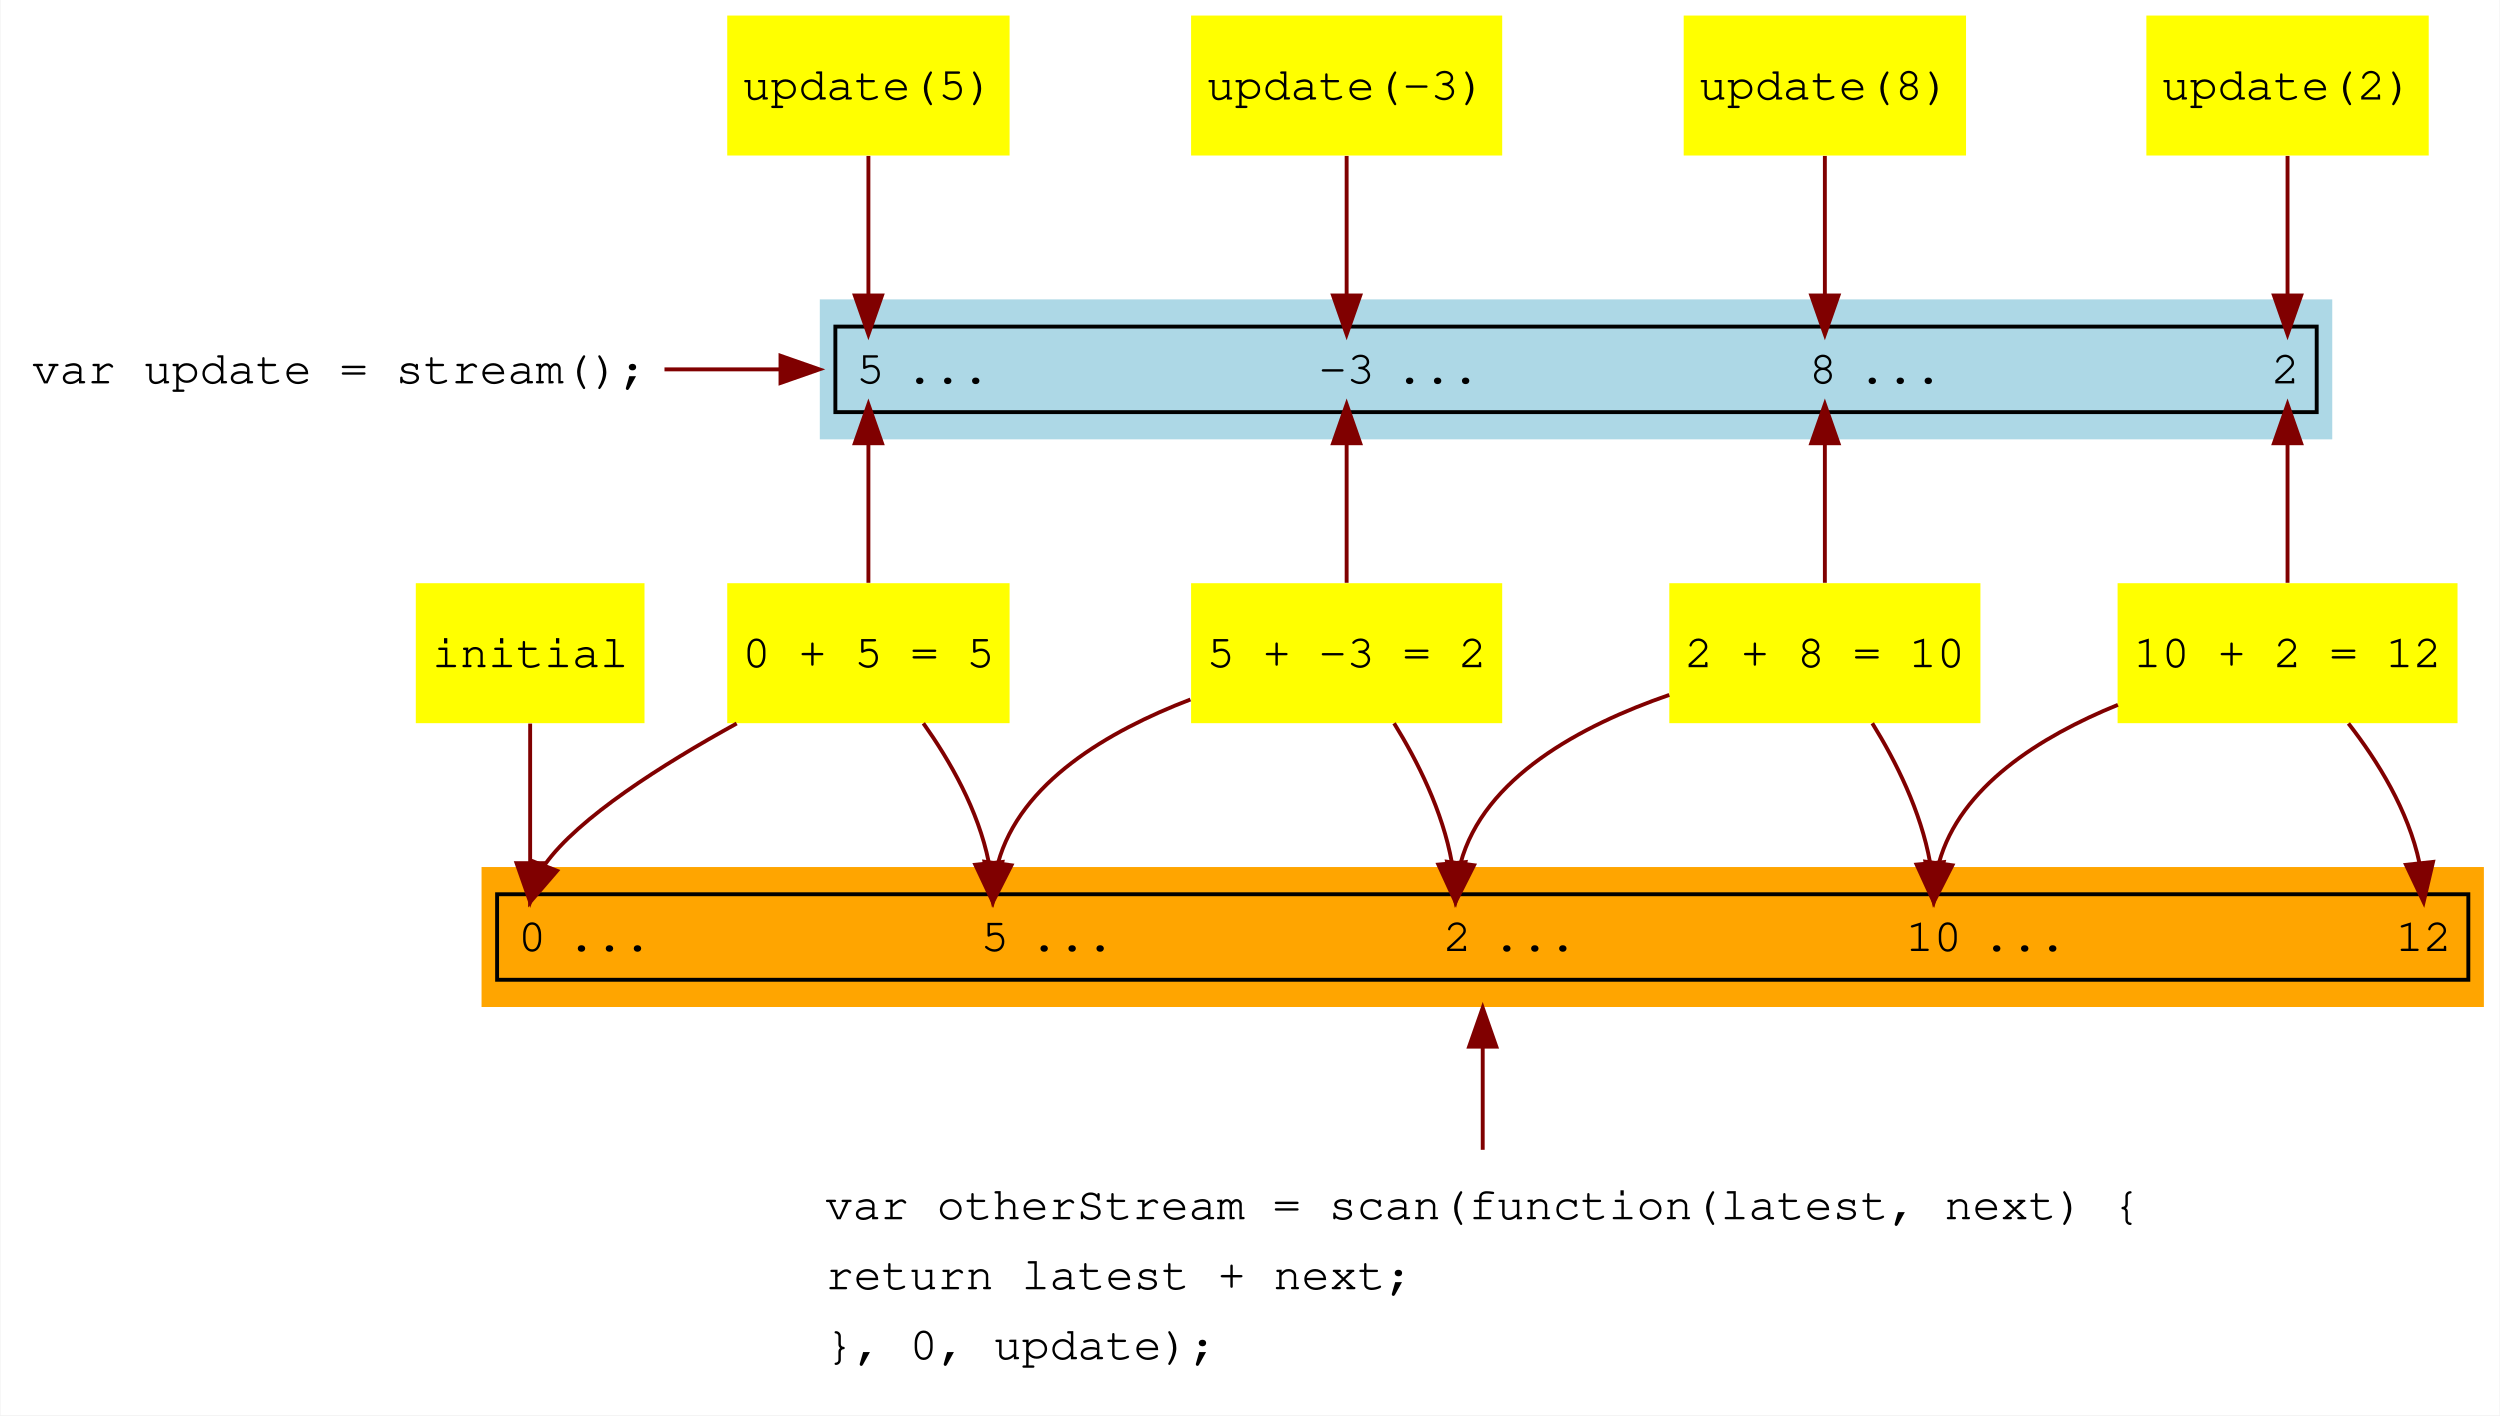
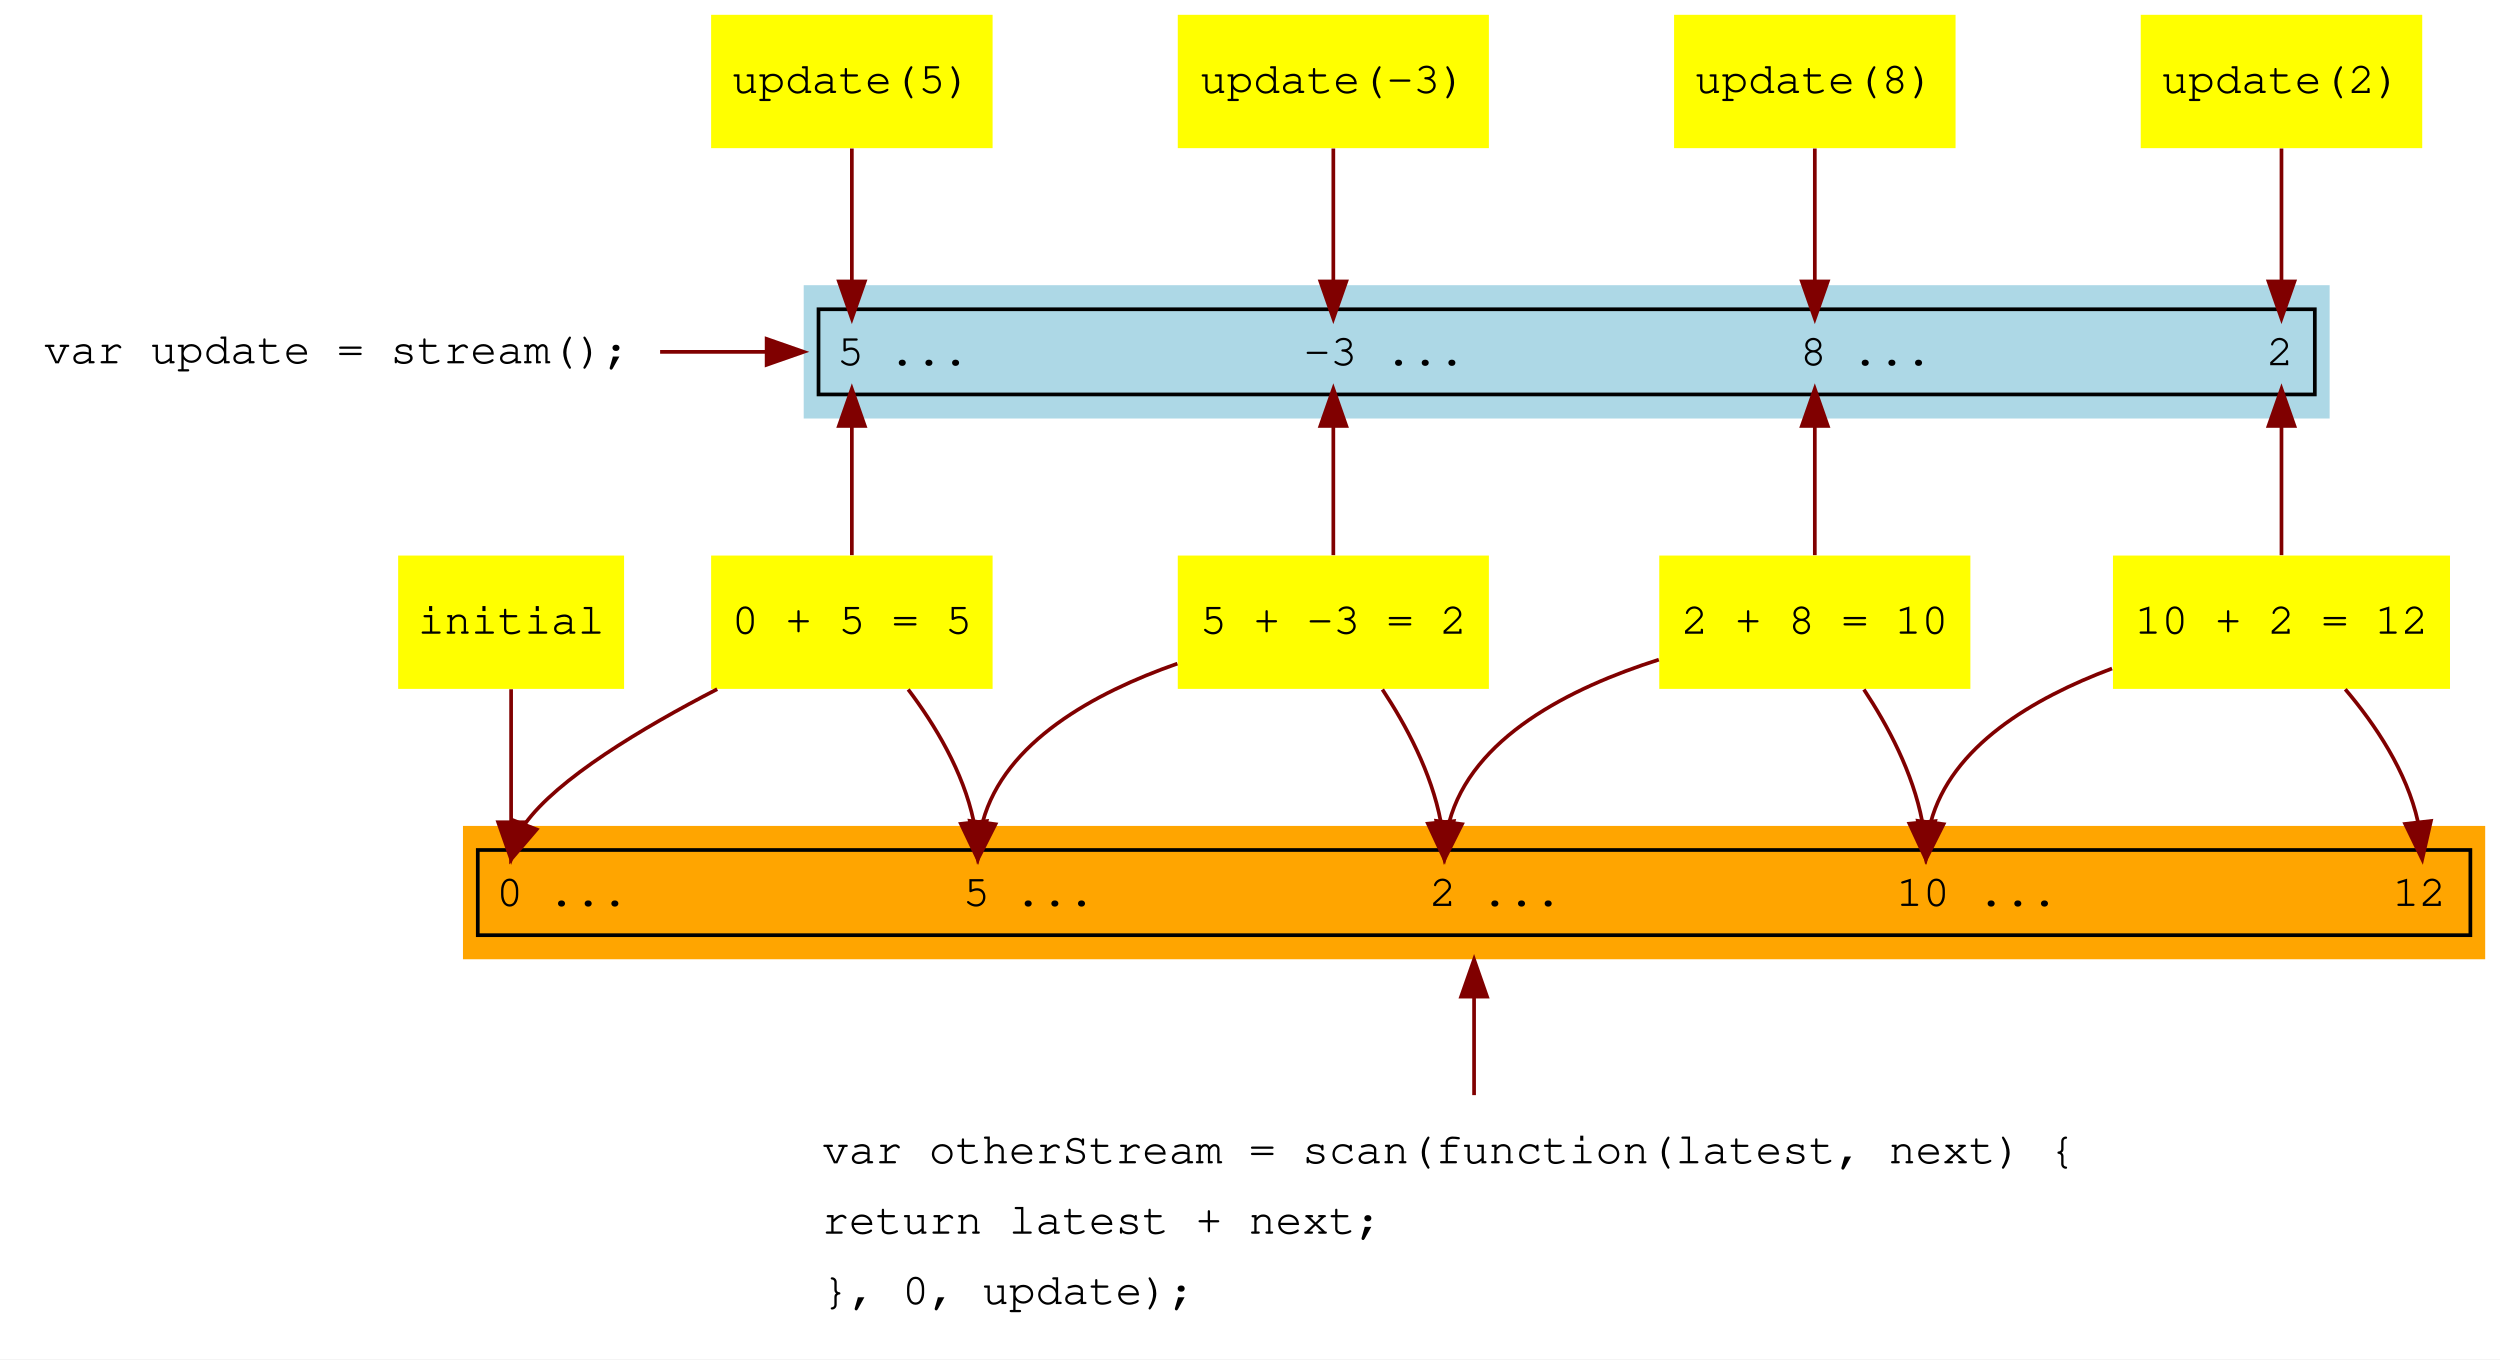
- <svg xmlns="http://www.w3.org/2000/svg" width="643pt" height="364pt" viewBox="0.00 0.00 642.71 364.00">
-   <g id="graph0" class="graph" transform="scale(1 1) rotate(0) translate(4 360)">
-     <polygon fill="white" stroke="transparent" points="-4,4 -4,-360 638.71,-360 638.71,4 -4,4" />
+ <svg xmlns="http://www.w3.org/2000/svg" width="675pt" height="367pt" viewBox="0.00 0.00 675.00 367.00">
+   <g id="graph0" class="graph" transform="scale(1 1) rotate(0) translate(4 363)">
+     <polygon fill="white" stroke="transparent" points="-4,4 -4,-363 671,-363 671,4 -4,4" />
    <g id="node1" class="node">
-       <text text-anchor="middle" x="83.21" y="-261.4" font-family="Courier,monospace" font-size="12.00">var update = stream();</text>
+       <text text-anchor="middle" x="87" y="-264.9" font-family="Courier,monospace" font-size="12.00">var update = stream();</text>
    </g>
    <g id="node6" class="node">
-       <polygon fill="lightblue" stroke="transparent" points="595.71,-283 206.71,-283 206.71,-247 595.71,-247 595.71,-283" />
-       <text text-anchor="start" x="216.11" y="-261.4" font-family="Courier,monospace" font-size="12.00">5</text>
-       <text text-anchor="start" x="228.8" y="-261.4" font-family="Courier,monospace" font-size="12.00">      ...     </text>
-       <text text-anchor="start" x="335.01" y="-261.4" font-family="Courier,monospace" font-size="12.00">-3</text>
-       <text text-anchor="start" x="354.8" y="-261.4" font-family="Courier,monospace" font-size="12.00">      ...     </text>
-       <text text-anchor="start" x="461.11" y="-261.4" font-family="Courier,monospace" font-size="12.00">8</text>
-       <text text-anchor="start" x="473.8" y="-261.4" font-family="Courier,monospace" font-size="12.00">      ...     </text>
-       <text text-anchor="start" x="580.11" y="-261.4" font-family="Courier,monospace" font-size="12.00">2</text>
-       <polygon fill="none" stroke="black" points="210.71,-254 210.71,-276 591.71,-276 591.71,-254 210.71,-254" />
+       <polygon fill="lightblue" stroke="transparent" points="625,-286 213,-286 213,-250 625,-250 625,-286" />
+       <text text-anchor="start" x="222" y="-264.4" font-family="Courier,monospace" font-size="12.00">5</text>
+       <text text-anchor="start" x="236" y="-264.4" font-family="Courier,monospace" font-size="12.00">      ...     </text>
+       <text text-anchor="start" x="348" y="-264.4" font-family="Courier,monospace" font-size="12.00">-3</text>
+       <text text-anchor="start" x="370" y="-264.4" font-family="Courier,monospace" font-size="12.00">      ...     </text>
+       <text text-anchor="start" x="482" y="-264.4" font-family="Courier,monospace" font-size="12.00">8</text>
+       <text text-anchor="start" x="496" y="-264.4" font-family="Courier,monospace" font-size="12.00">      ...     </text>
+       <text text-anchor="start" x="608" y="-264.4" font-family="Courier,monospace" font-size="12.00">2</text>
+       <polygon fill="none" stroke="black" points="217,-256.5 217,-279.5 621,-279.5 621,-256.5 217,-256.5" />
    </g>
    <g id="edge5" class="edge">
-       <path fill="none" stroke="maroon" d="M166.76,-265C176.22,-265 186.13,-265 196.33,-265" />
-       <polygon fill="maroon" stroke="maroon" points="196.6,-268.5 206.6,-265 196.6,-261.5 196.6,-268.5" />
-       <text text-anchor="middle" x="186.57" y="-270.4" font-family="Helvetica,sans-Serif" font-size="12.00" fill="navy">        </text>
+       <path fill="none" stroke="maroon" d="M174.23,-268C183.35,-268 192.89,-268 202.69,-268" />
+       <polygon fill="maroon" stroke="maroon" points="202.99,-271.5 212.99,-268 202.99,-264.5 202.99,-271.5" />
+       <text text-anchor="middle" x="193.5" y="-274.4" font-family="Helvetica,sans-Serif" font-size="12.00" fill="navy">        </text>
    </g>
    <g id="node2" class="node">
-       <polygon fill="yellow" stroke="transparent" points="255.52,-356 182.9,-356 182.9,-320 255.52,-320 255.52,-356" />
-       <text text-anchor="middle" x="219.21" y="-334.4" font-family="Courier,monospace" font-size="12.00">update(5)</text>
+       <polygon fill="yellow" stroke="transparent" points="264,-359 188,-359 188,-323 264,-323 264,-359" />
+       <text text-anchor="middle" x="226" y="-337.9" font-family="Courier,monospace" font-size="12.00">update(5)</text>
    </g>
    <g id="edge1" class="edge">
-       <path fill="none" stroke="maroon" d="M219.21,-319.89C219.21,-309.89 219.21,-296.77 219.21,-284.05" />
-       <polygon fill="maroon" stroke="maroon" points="222.71,-284 219.21,-274 215.71,-284 222.71,-284" />
+       <path fill="none" stroke="maroon" d="M226,-322.89C226,-312.89 226,-299.77 226,-287.05" />
+       <polygon fill="maroon" stroke="maroon" points="229.5,-287 226,-277 222.5,-287 229.5,-287" />
    </g>
    <g id="node3" class="node">
-       <polygon fill="yellow" stroke="transparent" points="382.22,-356 302.2,-356 302.2,-320 382.22,-320 382.22,-356" />
-       <text text-anchor="middle" x="342.21" y="-334.4" font-family="Courier,monospace" font-size="12.00">update(-3)</text>
+       <polygon fill="yellow" stroke="transparent" points="398,-359 314,-359 314,-323 398,-323 398,-359" />
+       <text text-anchor="middle" x="356" y="-337.9" font-family="Courier,monospace" font-size="12.00">update(-3)</text>
    </g>
    <g id="edge2" class="edge">
-       <path fill="none" stroke="maroon" d="M342.21,-319.89C342.21,-309.89 342.21,-296.77 342.21,-284.05" />
-       <polygon fill="maroon" stroke="maroon" points="345.71,-284 342.21,-274 338.71,-284 345.71,-284" />
+       <path fill="none" stroke="maroon" d="M356,-322.89C356,-312.89 356,-299.77 356,-287.05" />
+       <polygon fill="maroon" stroke="maroon" points="359.5,-287 356,-277 352.5,-287 359.5,-287" />
    </g>
    <g id="node4" class="node">
-       <polygon fill="yellow" stroke="transparent" points="501.52,-356 428.9,-356 428.9,-320 501.52,-320 501.52,-356" />
-       <text text-anchor="middle" x="465.21" y="-334.4" font-family="Courier,monospace" font-size="12.00">update(8)</text>
+       <polygon fill="yellow" stroke="transparent" points="524,-359 448,-359 448,-323 524,-323 524,-359" />
+       <text text-anchor="middle" x="486" y="-337.9" font-family="Courier,monospace" font-size="12.00">update(8)</text>
    </g>
    <g id="edge3" class="edge">
-       <path fill="none" stroke="maroon" d="M465.21,-319.89C465.21,-309.89 465.21,-296.77 465.21,-284.05" />
-       <polygon fill="maroon" stroke="maroon" points="468.71,-284 465.21,-274 461.71,-284 468.71,-284" />
+       <path fill="none" stroke="maroon" d="M486,-322.89C486,-312.89 486,-299.77 486,-287.05" />
+       <polygon fill="maroon" stroke="maroon" points="489.5,-287 486,-277 482.5,-287 489.5,-287" />
    </g>
    <g id="node5" class="node">
-       <polygon fill="yellow" stroke="transparent" points="620.52,-356 547.9,-356 547.9,-320 620.52,-320 620.52,-356" />
-       <text text-anchor="middle" x="584.21" y="-334.4" font-family="Courier,monospace" font-size="12.00">update(2)</text>
+       <polygon fill="yellow" stroke="transparent" points="650,-359 574,-359 574,-323 650,-323 650,-359" />
+       <text text-anchor="middle" x="612" y="-337.9" font-family="Courier,monospace" font-size="12.00">update(2)</text>
    </g>
    <g id="edge4" class="edge">
-       <path fill="none" stroke="maroon" d="M584.21,-319.89C584.21,-309.89 584.21,-296.77 584.21,-284.05" />
-       <polygon fill="maroon" stroke="maroon" points="587.71,-284 584.21,-274 580.71,-284 587.71,-284" />
+       <path fill="none" stroke="maroon" d="M612,-322.89C612,-312.89 612,-299.77 612,-287.05" />
+       <polygon fill="maroon" stroke="maroon" points="615.5,-287 612,-277 608.5,-287 615.5,-287" />
    </g>
    <g id="node10" class="node">
-       <polygon fill="yellow" stroke="transparent" points="255.52,-210 182.9,-210 182.9,-174 255.52,-174 255.52,-210" />
-       <text text-anchor="middle" x="219.21" y="-188.4" font-family="Courier,monospace" font-size="12.00">0 + 5 = 5</text>
+       <polygon fill="yellow" stroke="transparent" points="264,-213 188,-213 188,-177 264,-177 264,-213" />
+       <text text-anchor="middle" x="226" y="-191.9" font-family="Courier,monospace" font-size="12.00">0 + 5 = 5</text>
    </g>
    <g id="edge16" class="edge">
-       <path fill="none" stroke="maroon" d="M219.21,-245.95C219.21,-233.23 219.21,-220.11 219.21,-210.11" />
-       <polygon fill="maroon" stroke="maroon" points="215.71,-246 219.21,-256 222.71,-246 215.71,-246" />
+       <path fill="none" stroke="maroon" d="M226,-247.81C226,-235.5 226,-222.83 226,-213.11" />
+       <polygon fill="maroon" stroke="maroon" points="222.5,-248 226,-258 229.5,-248 222.5,-248" />
    </g>
    <g id="node11" class="node">
-       <polygon fill="yellow" stroke="transparent" points="382.22,-210 302.2,-210 302.2,-174 382.22,-174 382.22,-210" />
-       <text text-anchor="middle" x="342.21" y="-188.4" font-family="Courier,monospace" font-size="12.00">5 + -3 = 2</text>
+       <polygon fill="yellow" stroke="transparent" points="398,-213 314,-213 314,-177 398,-177 398,-213" />
+       <text text-anchor="middle" x="356" y="-191.9" font-family="Courier,monospace" font-size="12.00">5 + -3 = 2</text>
    </g>
    <g id="edge17" class="edge">
-       <path fill="none" stroke="maroon" d="M342.21,-245.95C342.21,-233.23 342.21,-220.11 342.21,-210.11" />
-       <polygon fill="maroon" stroke="maroon" points="338.71,-246 342.21,-256 345.71,-246 338.71,-246" />
+       <path fill="none" stroke="maroon" d="M356,-247.81C356,-235.5 356,-222.83 356,-213.11" />
+       <polygon fill="maroon" stroke="maroon" points="352.5,-248 356,-258 359.5,-248 352.5,-248" />
    </g>
    <g id="node12" class="node">
-       <polygon fill="yellow" stroke="transparent" points="505.22,-210 425.2,-210 425.2,-174 505.22,-174 505.22,-210" />
-       <text text-anchor="middle" x="465.21" y="-188.4" font-family="Courier,monospace" font-size="12.00">2 + 8 = 10</text>
+       <polygon fill="yellow" stroke="transparent" points="528,-213 444,-213 444,-177 528,-177 528,-213" />
+       <text text-anchor="middle" x="486" y="-191.9" font-family="Courier,monospace" font-size="12.00">2 + 8 = 10</text>
    </g>
    <g id="edge18" class="edge">
-       <path fill="none" stroke="maroon" d="M465.21,-245.95C465.21,-233.23 465.21,-220.11 465.21,-210.11" />
-       <polygon fill="maroon" stroke="maroon" points="461.71,-246 465.21,-256 468.71,-246 461.71,-246" />
+       <path fill="none" stroke="maroon" d="M486,-247.81C486,-235.5 486,-222.83 486,-213.11" />
+       <polygon fill="maroon" stroke="maroon" points="482.5,-248 486,-258 489.5,-248 482.5,-248" />
    </g>
    <g id="node13" class="node">
-       <polygon fill="yellow" stroke="transparent" points="627.93,-210 540.5,-210 540.5,-174 627.93,-174 627.93,-210" />
-       <text text-anchor="middle" x="584.21" y="-188.4" font-family="Courier,monospace" font-size="12.00">10 + 2 = 12</text>
+       <polygon fill="yellow" stroke="transparent" points="657.5,-213 566.5,-213 566.5,-177 657.5,-177 657.5,-213" />
+       <text text-anchor="middle" x="612" y="-191.9" font-family="Courier,monospace" font-size="12.00">10 + 2 = 12</text>
    </g>
    <g id="edge19" class="edge">
-       <path fill="none" stroke="maroon" d="M584.21,-245.95C584.21,-233.23 584.21,-220.11 584.21,-210.11" />
-       <polygon fill="maroon" stroke="maroon" points="580.71,-246 584.21,-256 587.71,-246 580.71,-246" />
+       <path fill="none" stroke="maroon" d="M612,-247.81C612,-235.5 612,-222.83 612,-213.11" />
+       <polygon fill="maroon" stroke="maroon" points="608.5,-248 612,-258 615.5,-248 608.5,-248" />
    </g>
    <g id="node7" class="node">
-       <text text-anchor="start" x="207.99" y="-46.4" font-family="Courier,monospace" font-size="12.00">var otherStream = scan(function(latest, next) {</text>
-       <text text-anchor="start" x="208.21" y="-28.4" font-family="Courier,monospace" font-size="12.00">    return latest + next;</text>
-       <text text-anchor="start" x="208.21" y="-10.4" font-family="Courier,monospace" font-size="12.00">}, 0, update);</text>
+       <text text-anchor="start" x="218" y="-48.9" font-family="Courier,monospace" font-size="12.00">var otherStream = scan(function(latest, next) {</text>
+       <text text-anchor="start" x="218" y="-29.9" font-family="Courier,monospace" font-size="12.00">    return latest + next;</text>
+       <text text-anchor="start" x="218" y="-10.9" font-family="Courier,monospace" font-size="12.00">}, 0, update);</text>
    </g>
    <g id="node8" class="node">
-       <polygon fill="orange" stroke="transparent" points="634.71,-137 119.71,-137 119.71,-101 634.71,-101 634.71,-137" />
-       <text text-anchor="start" x="129.11" y="-115.4" font-family="Courier,monospace" font-size="12.00">0</text>
-       <text text-anchor="start" x="141.8" y="-115.4" font-family="Courier,monospace" font-size="12.00">      ...     </text>
-       <text text-anchor="start" x="248.11" y="-115.4" font-family="Courier,monospace" font-size="12.00">5</text>
-       <text text-anchor="start" x="260.8" y="-115.4" font-family="Courier,monospace" font-size="12.00">      ...     </text>
-       <text text-anchor="start" x="367.11" y="-115.4" font-family="Courier,monospace" font-size="12.00">2</text>
-       <text text-anchor="start" x="379.8" y="-115.4" font-family="Courier,monospace" font-size="12.00">      ...     </text>
-       <text text-anchor="start" x="486.01" y="-115.4" font-family="Courier,monospace" font-size="12.00">10</text>
-       <text text-anchor="start" x="505.8" y="-115.4" font-family="Courier,monospace" font-size="12.00">      ...     </text>
-       <text text-anchor="start" x="612.01" y="-115.4" font-family="Courier,monospace" font-size="12.00">12</text>
-       <polygon fill="none" stroke="black" points="123.71,-108 123.71,-130 630.71,-130 630.71,-108 123.71,-108" />
+       <polygon fill="orange" stroke="transparent" points="667,-140 121,-140 121,-104 667,-104 667,-140" />
+       <text text-anchor="start" x="130" y="-118.4" font-family="Courier,monospace" font-size="12.00">0</text>
+       <text text-anchor="start" x="144" y="-118.4" font-family="Courier,monospace" font-size="12.00">      ...     </text>
+       <text text-anchor="start" x="256" y="-118.4" font-family="Courier,monospace" font-size="12.00">5</text>
+       <text text-anchor="start" x="270" y="-118.4" font-family="Courier,monospace" font-size="12.00">      ...     </text>
+       <text text-anchor="start" x="382" y="-118.4" font-family="Courier,monospace" font-size="12.00">2</text>
+       <text text-anchor="start" x="396" y="-118.4" font-family="Courier,monospace" font-size="12.00">      ...     </text>
+       <text text-anchor="start" x="508" y="-118.4" font-family="Courier,monospace" font-size="12.00">10</text>
+       <text text-anchor="start" x="530" y="-118.4" font-family="Courier,monospace" font-size="12.00">      ...     </text>
+       <text text-anchor="start" x="642" y="-118.4" font-family="Courier,monospace" font-size="12.00">12</text>
+       <polygon fill="none" stroke="black" points="125,-110.5 125,-133.5 663,-133.5 663,-110.5 125,-110.5" />
    </g>
    <g id="edge6" class="edge">
-       <path fill="none" stroke="maroon" d="M377.21,-90.73C377.21,-82.3 377.21,-72.95 377.21,-64.27" />
-       <polygon fill="maroon" stroke="maroon" points="373.71,-90.8 377.21,-100.8 380.71,-90.8 373.71,-90.8" />
+       <path fill="none" stroke="maroon" d="M394,-93.87C394,-85.45 394,-76.08 394,-67.31" />
+       <polygon fill="maroon" stroke="maroon" points="390.5,-93.91 394,-103.91 397.5,-93.91 390.5,-93.91" />
    </g>
    <g id="node9" class="node">
-       <polygon fill="yellow" stroke="transparent" points="161.62,-210 102.8,-210 102.8,-174 161.62,-174 161.62,-210" />
-       <text text-anchor="middle" x="132.21" y="-188.4" font-family="Courier,monospace" font-size="12.00">initial</text>
+       <polygon fill="yellow" stroke="transparent" points="164.5,-213 103.5,-213 103.5,-177 164.5,-177 164.5,-213" />
+       <text text-anchor="middle" x="134" y="-191.9" font-family="Courier,monospace" font-size="12.00">initial</text>
    </g>
    <g id="edge7" class="edge">
-       <path fill="none" stroke="maroon" d="M132.21,-173.89C132.21,-163.89 132.21,-150.77 132.21,-138.05" />
-       <polygon fill="maroon" stroke="maroon" points="135.71,-138 132.21,-128 128.71,-138 135.71,-138" />
+       <path fill="none" stroke="maroon" d="M134,-176.89C134,-166.89 134,-153.77 134,-141.05" />
+       <polygon fill="maroon" stroke="maroon" points="137.5,-141 134,-131 130.5,-141 137.5,-141" />
    </g>
    <g id="edge8" class="edge">
-       <path fill="none" stroke="maroon" d="M233.34,-173.97C240.17,-164.36 247.47,-151.63 250.15,-138.28" />
-       <polygon fill="maroon" stroke="maroon" points="253.66,-138.31 251.21,-128 246.7,-137.59 253.66,-138.31" />
+       <path fill="none" stroke="maroon" d="M241.21,-176.85C248.42,-167.31 256.07,-154.67 258.88,-141.31" />
+       <polygon fill="maroon" stroke="maroon" points="262.4,-141.32 260,-131 255.44,-140.56 262.4,-141.32" />
    </g>
    <g id="edge12" class="edge">
-       <path fill="none" stroke="maroon" d="M185.33,-173.92C166.24,-163.39 144.56,-149.65 135.99,-137.61" />
-       <polygon fill="maroon" stroke="maroon" points="139.13,-136.03 132.21,-128 132.61,-138.59 139.13,-136.03" />
+       <path fill="none" stroke="maroon" d="M189.64,-176.93C169.35,-166.44 146.44,-152.71 137.67,-140.44" />
+       <polygon fill="maroon" stroke="maroon" points="140.89,-139.05 134,-131 134.37,-141.59 140.89,-139.05" />
    </g>
    <g id="edge9" class="edge">
-       <path fill="none" stroke="maroon" d="M354.41,-173.98C360.43,-164.26 366.89,-151.4 369.27,-138.16" />
-       <polygon fill="maroon" stroke="maroon" points="372.77,-138.28 370.21,-128 365.8,-137.63 372.77,-138.28" />
+       <path fill="none" stroke="maroon" d="M369.25,-176.84C375.65,-167.18 382.49,-154.42 385,-141.18" />
+       <polygon fill="maroon" stroke="maroon" points="388.51,-141.29 386,-131 381.54,-140.61 388.51,-141.29" />
    </g>
    <g id="edge13" class="edge">
-       <path fill="none" stroke="maroon" d="M302.03,-180.09C280.89,-171.99 258.2,-158.71 252.55,-138.03" />
-       <polygon fill="maroon" stroke="maroon" points="256,-137.45 251.21,-128 249.06,-138.37 256,-137.45" />
+       <path fill="none" stroke="maroon" d="M313.89,-183.82C291.42,-175.95 267.21,-162.66 261.34,-141.12" />
+       <polygon fill="maroon" stroke="maroon" points="264.78,-140.46 260,-131 257.84,-141.37 264.78,-140.46" />
    </g>
    <g id="edge10" class="edge">
-       <path fill="none" stroke="maroon" d="M477.41,-173.98C483.43,-164.26 489.89,-151.4 492.27,-138.16" />
-       <polygon fill="maroon" stroke="maroon" points="495.77,-138.28 493.21,-128 488.8,-137.63 495.77,-138.28" />
+       <path fill="none" stroke="maroon" d="M499.25,-176.84C505.65,-167.18 512.49,-154.42 515,-141.18" />
+       <polygon fill="maroon" stroke="maroon" points="518.51,-141.29 516,-131 511.54,-140.61 518.51,-141.29" />
    </g>
    <g id="edge14" class="edge">
-       <path fill="none" stroke="maroon" d="M425.2,-181.27C402.48,-173.42 377.42,-159.96 371.51,-137.96" />
-       <polygon fill="maroon" stroke="maroon" points="374.98,-137.46 370.21,-128 368.03,-138.37 374.98,-137.46" />
+       <path fill="none" stroke="maroon" d="M443.88,-184.89C419.86,-177.27 393.35,-163.84 387.28,-140.99" />
+       <polygon fill="maroon" stroke="maroon" points="390.75,-140.47 386,-131 383.8,-141.36 390.75,-140.47" />
    </g>
    <g id="edge11" class="edge">
-       <path fill="none" stroke="maroon" d="M599.87,-173.93C607.37,-164.31 615.32,-151.53 618.15,-137.97" />
-       <polygon fill="maroon" stroke="maroon" points="621.63,-138.32 619.21,-128 614.67,-137.57 621.63,-138.32" />
+       <path fill="none" stroke="maroon" d="M629.22,-176.9C637.31,-167.38 645.84,-154.71 648.86,-141.07" />
+       <polygon fill="maroon" stroke="maroon" points="652.35,-141.33 650,-131 645.39,-140.54 652.35,-141.33" />
    </g>
    <g id="edge15" class="edge">
-       <path fill="none" stroke="maroon" d="M540.58,-178.72C520.51,-170.54 499.95,-157.62 494.57,-138.11" />
-       <polygon fill="maroon" stroke="maroon" points="498.01,-137.45 493.21,-128 491.07,-138.38 498.01,-137.45" />
+       <path fill="none" stroke="maroon" d="M566.25,-182.5C544.81,-174.47 522.77,-161.43 517.29,-140.94" />
+       <polygon fill="maroon" stroke="maroon" points="520.76,-140.47 516,-131 513.81,-141.37 520.76,-140.47" />
    </g>
  </g>
</svg>
